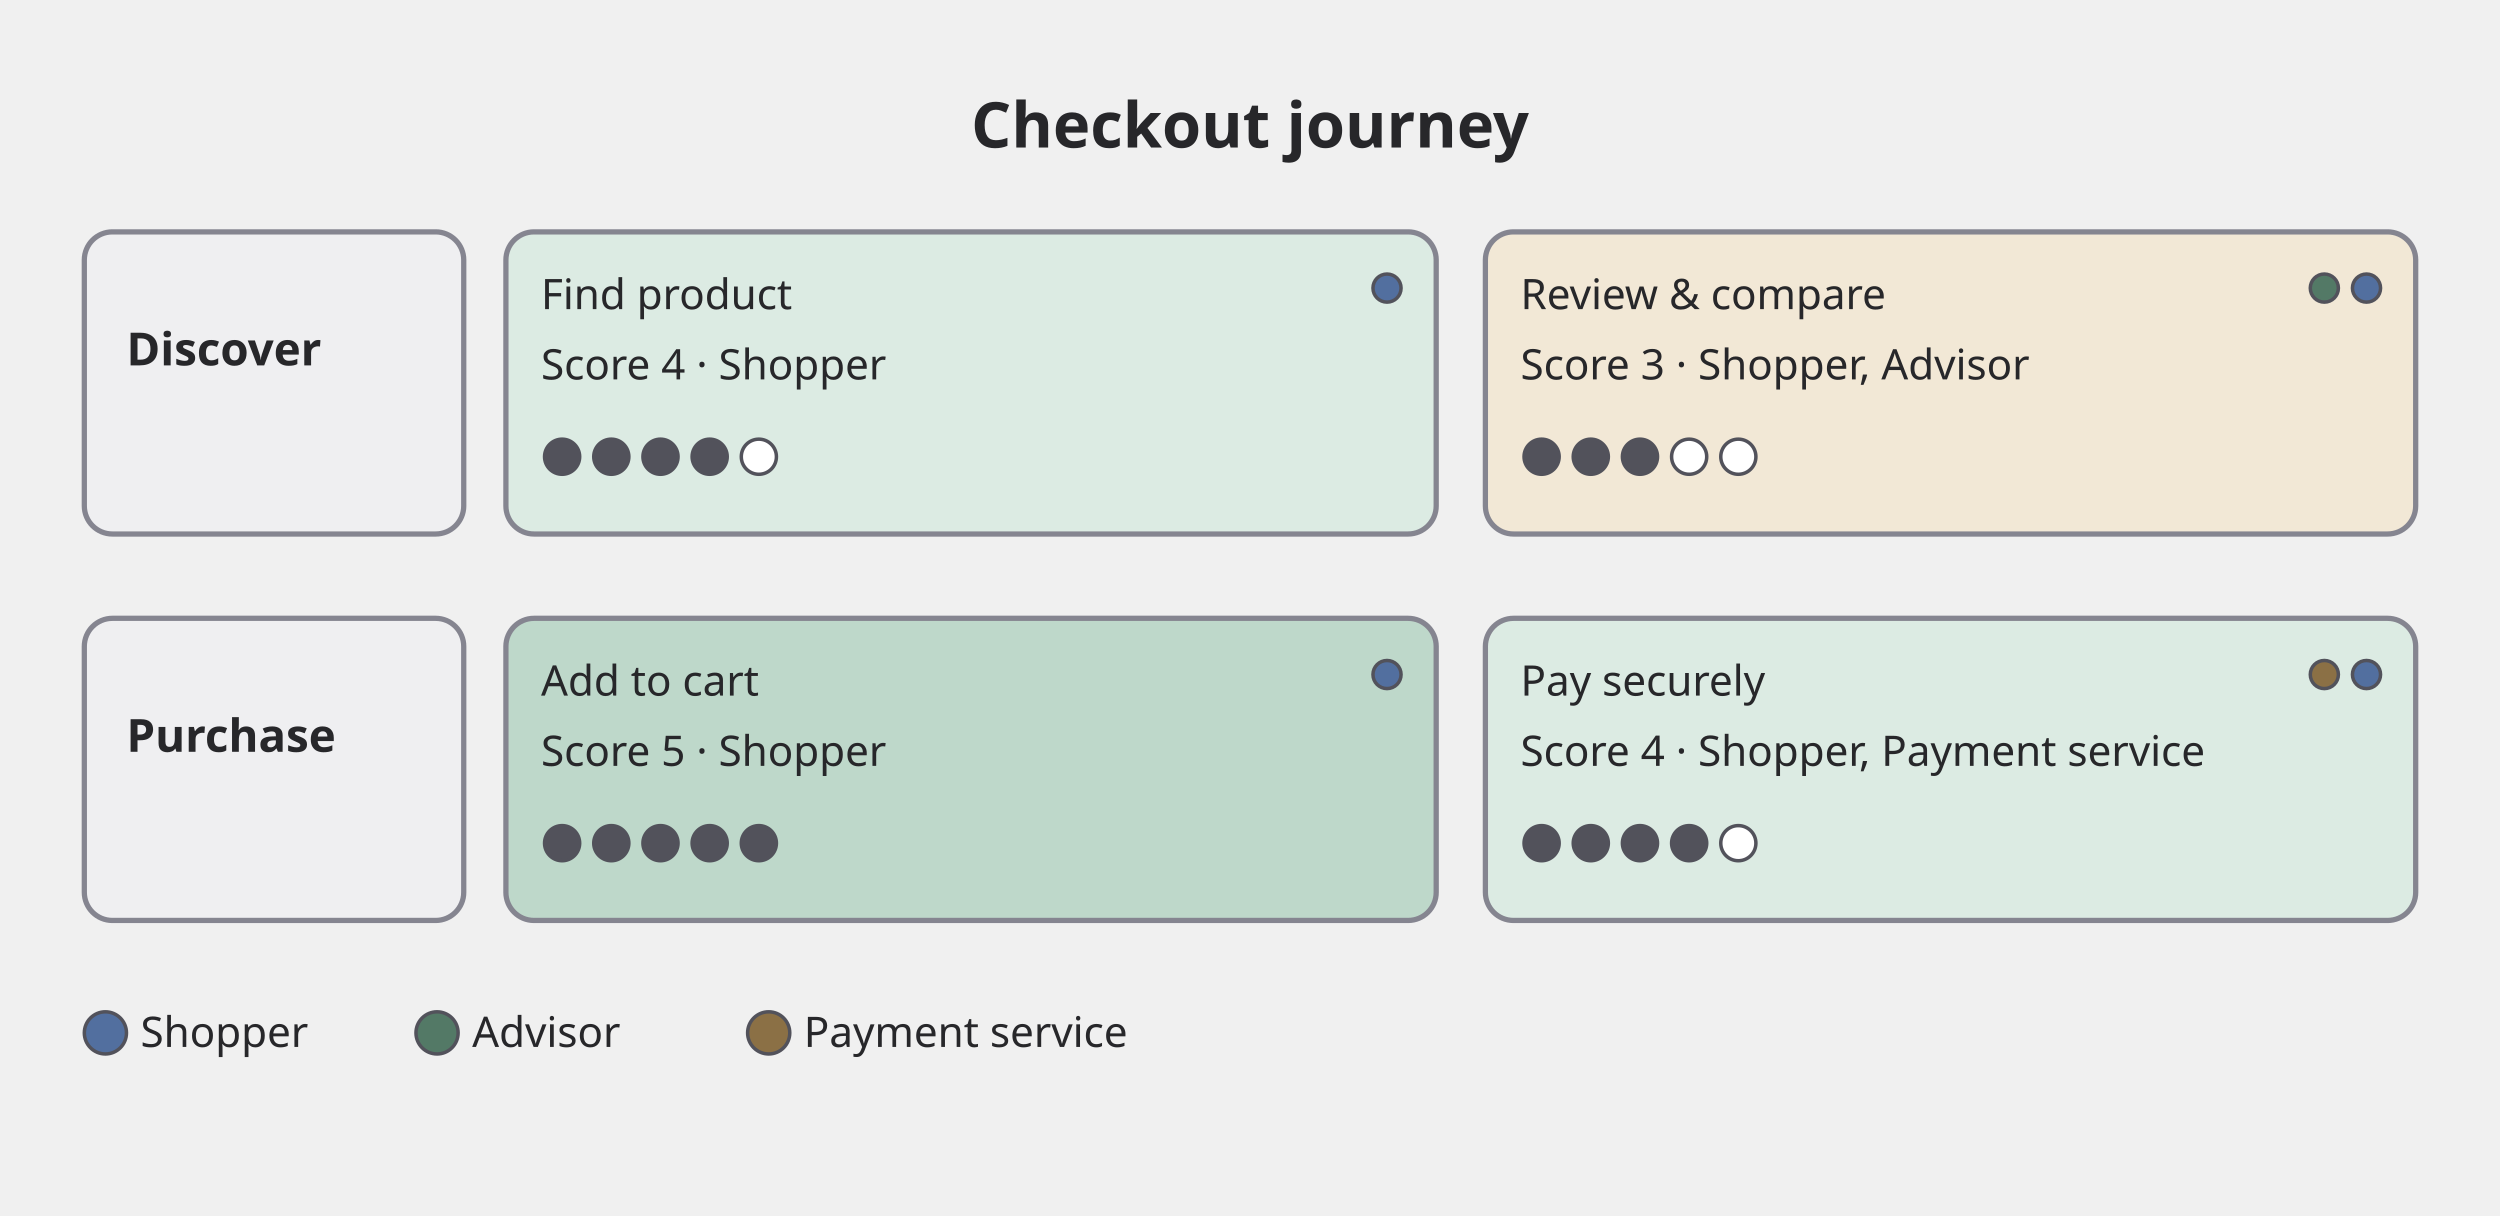
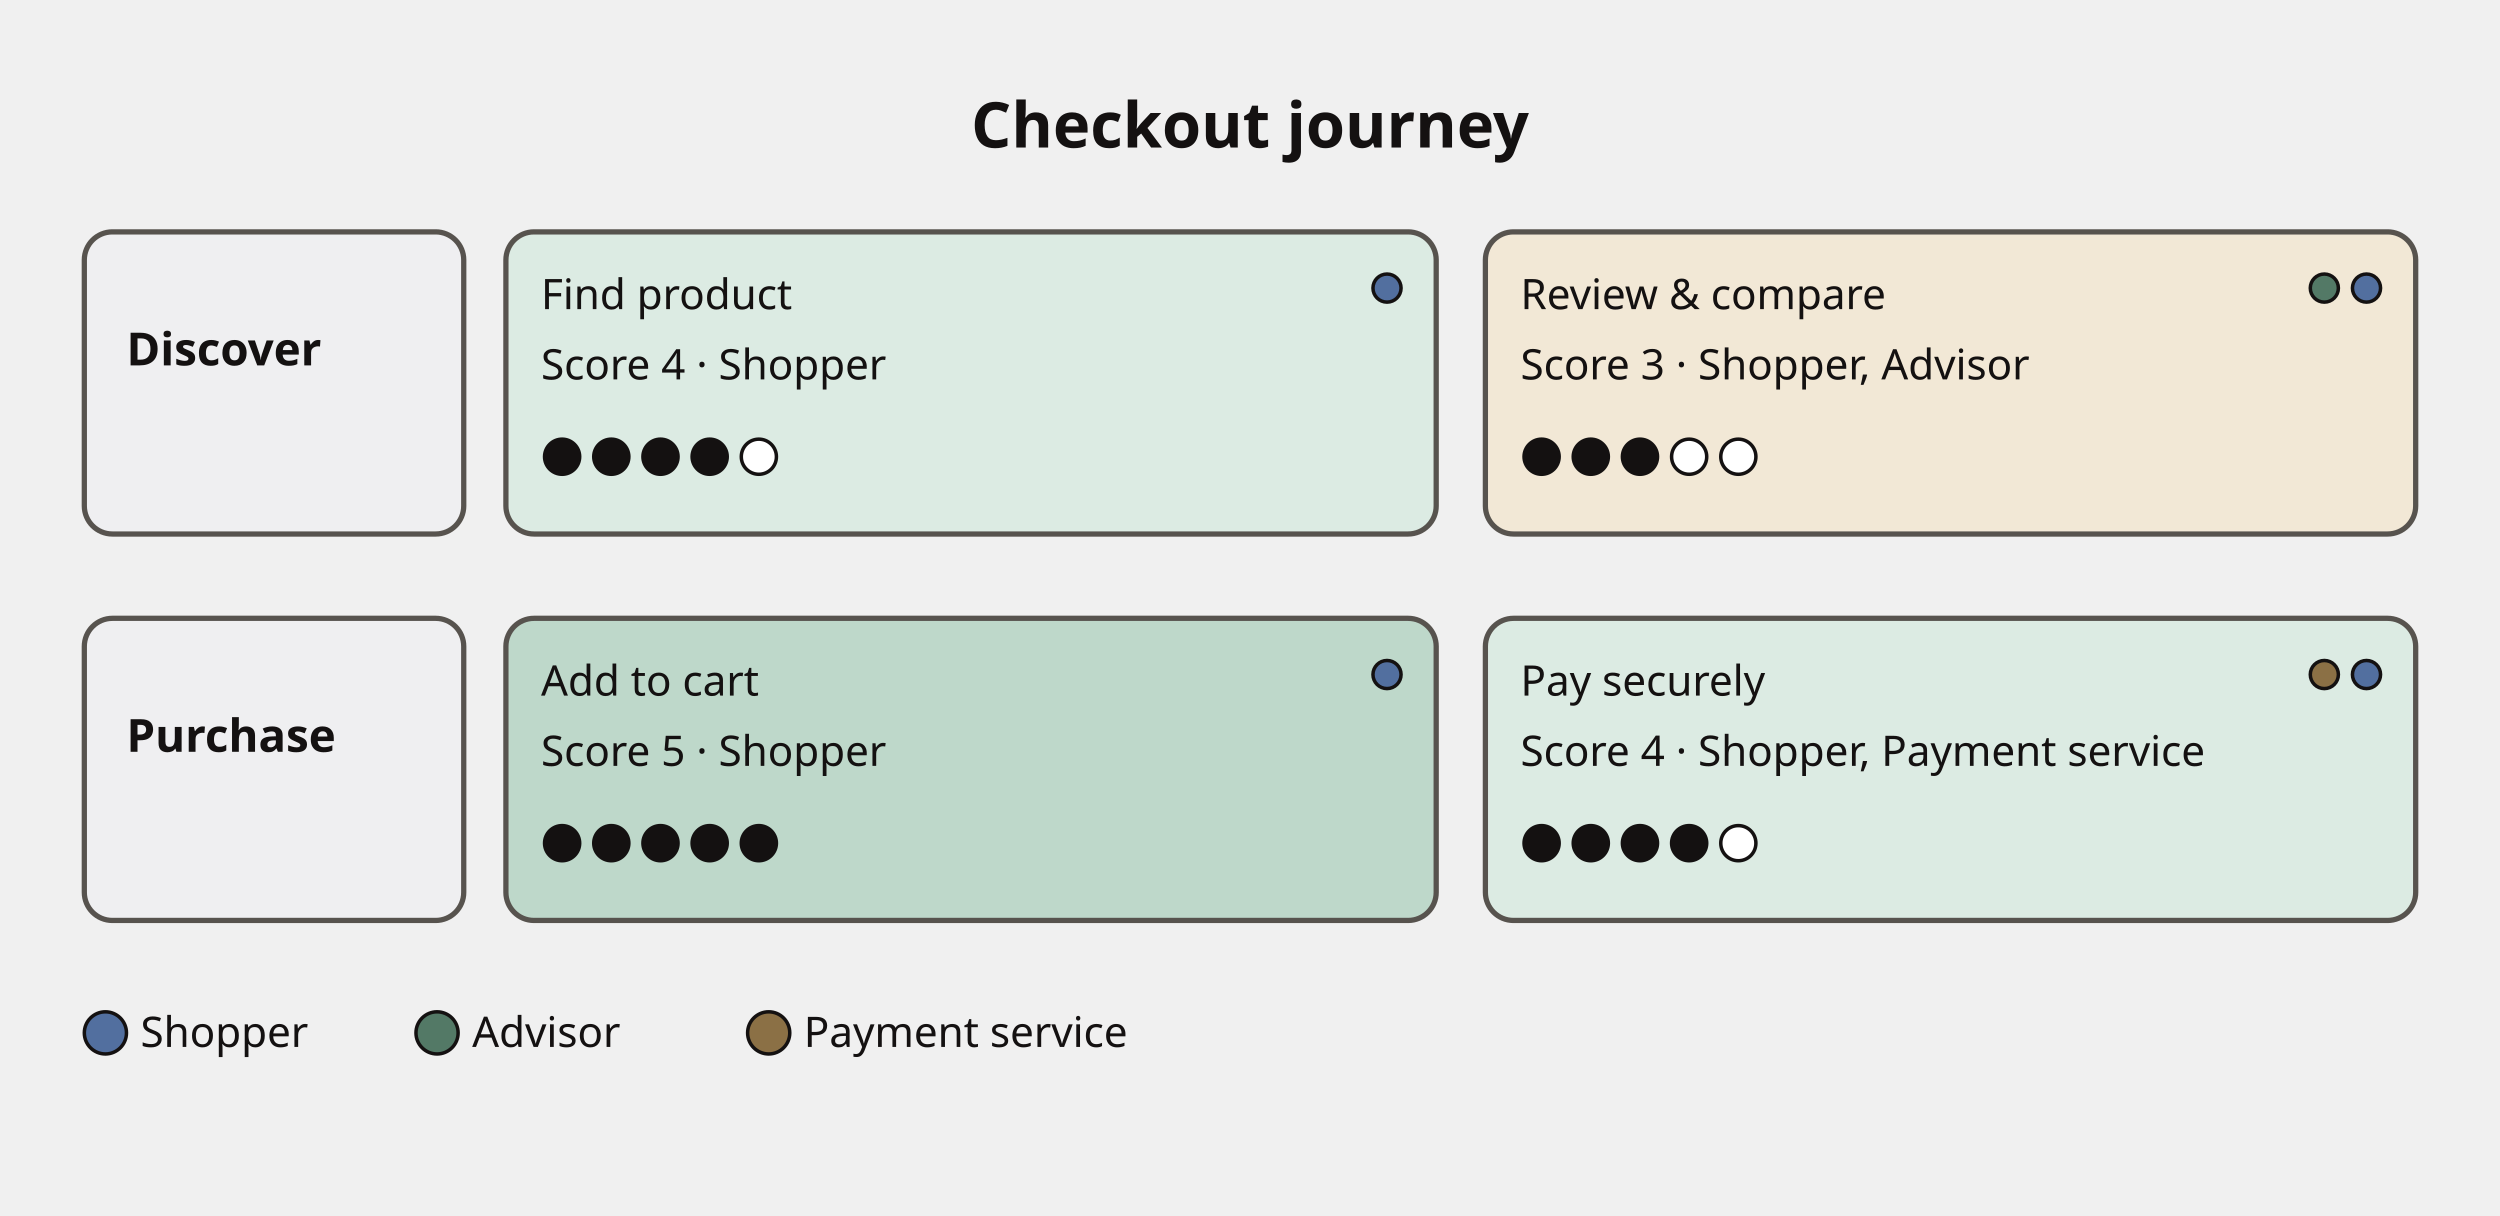
<svg xmlns="http://www.w3.org/2000/svg" width="711.6" height="346" viewBox="0 0 711.6 346" role="img">
-   <text x="355.8" y="42" text-anchor="middle" font-family="sans-serif" font-size="18" font-weight="600" fill="#27272a">Checkout journey</text>
-   <rect x="24" y="66" width="108" height="86" rx="8" fill="#efeff1" stroke="#858590" stroke-width="1.5" />
-   <text x="36" y="104" text-anchor="start" font-family="sans-serif" font-size="13" font-weight="600" fill="#27272a">Discover</text>
-   <rect x="144" y="66" width="264.8" height="86" rx="8" fill="#dcebe3" stroke="#858590" stroke-width="1.5" />
-   <text x="154" y="88" text-anchor="start" font-family="sans-serif" font-size="12" font-weight="400" fill="#27272a">Find product</text>
-   <text x="154" y="108" text-anchor="start" font-family="sans-serif" font-size="12" font-weight="400" fill="#27272a">Score 4 · Shopper</text>
-   <ellipse cx="160" cy="130" rx="5" ry="5" fill="#52525b" fill-opacity="1" stroke="#52525b" stroke-width="1" />
-   <ellipse cx="174" cy="130" rx="5" ry="5" fill="#52525b" fill-opacity="1" stroke="#52525b" stroke-width="1" />
-   <ellipse cx="188" cy="130" rx="5" ry="5" fill="#52525b" fill-opacity="1" stroke="#52525b" stroke-width="1" />
-   <ellipse cx="202" cy="130" rx="5" ry="5" fill="#52525b" fill-opacity="1" stroke="#52525b" stroke-width="1" />
-   <ellipse cx="216" cy="130" rx="5" ry="5" fill="#ffffff" fill-opacity="1" stroke="#52525b" stroke-width="1" />
-   <ellipse cx="394.8" cy="82" rx="4" ry="4" fill="#526f9f" fill-opacity="1" stroke="#52525b" stroke-width="1" />
-   <rect x="422.8" y="66" width="264.8" height="86" rx="8" fill="#f2e8d6" stroke="#858590" stroke-width="1.5" />
-   <text x="432.8" y="88" text-anchor="start" font-family="sans-serif" font-size="12" font-weight="400" fill="#27272a">Review &amp; compare</text>
-   <text x="432.8" y="108" text-anchor="start" font-family="sans-serif" font-size="12" font-weight="400" fill="#27272a">Score 3 · Shopper, Advisor</text>
-   <ellipse cx="438.8" cy="130" rx="5" ry="5" fill="#52525b" fill-opacity="1" stroke="#52525b" stroke-width="1" />
-   <ellipse cx="452.8" cy="130" rx="5" ry="5" fill="#52525b" fill-opacity="1" stroke="#52525b" stroke-width="1" />
-   <ellipse cx="466.8" cy="130" rx="5" ry="5" fill="#52525b" fill-opacity="1" stroke="#52525b" stroke-width="1" />
-   <ellipse cx="480.8" cy="130" rx="5" ry="5" fill="#ffffff" fill-opacity="1" stroke="#52525b" stroke-width="1" />
-   <ellipse cx="494.8" cy="130" rx="5" ry="5" fill="#ffffff" fill-opacity="1" stroke="#52525b" stroke-width="1" />
-   <ellipse cx="673.6" cy="82" rx="4" ry="4" fill="#526f9f" fill-opacity="1" stroke="#52525b" stroke-width="1" />
-   <ellipse cx="661.6" cy="82" rx="4" ry="4" fill="#537966" fill-opacity="1" stroke="#52525b" stroke-width="1" />
-   <rect x="24" y="176" width="108" height="86" rx="8" fill="#efeff1" stroke="#858590" stroke-width="1.5" />
-   <text x="36" y="214" text-anchor="start" font-family="sans-serif" font-size="13" font-weight="600" fill="#27272a">Purchase</text>
-   <rect x="144" y="176" width="264.8" height="86" rx="8" fill="#bed8ca" stroke="#858590" stroke-width="1.5" />
-   <text x="154" y="198" text-anchor="start" font-family="sans-serif" font-size="12" font-weight="400" fill="#27272a">Add to cart</text>
-   <text x="154" y="218" text-anchor="start" font-family="sans-serif" font-size="12" font-weight="400" fill="#27272a">Score 5 · Shopper</text>
-   <ellipse cx="160" cy="240" rx="5" ry="5" fill="#52525b" fill-opacity="1" stroke="#52525b" stroke-width="1" />
-   <ellipse cx="174" cy="240" rx="5" ry="5" fill="#52525b" fill-opacity="1" stroke="#52525b" stroke-width="1" />
-   <ellipse cx="188" cy="240" rx="5" ry="5" fill="#52525b" fill-opacity="1" stroke="#52525b" stroke-width="1" />
-   <ellipse cx="202" cy="240" rx="5" ry="5" fill="#52525b" fill-opacity="1" stroke="#52525b" stroke-width="1" />
-   <ellipse cx="216" cy="240" rx="5" ry="5" fill="#52525b" fill-opacity="1" stroke="#52525b" stroke-width="1" />
-   <ellipse cx="394.8" cy="192" rx="4" ry="4" fill="#526f9f" fill-opacity="1" stroke="#52525b" stroke-width="1" />
-   <rect x="422.8" y="176" width="264.8" height="86" rx="8" fill="#dcebe3" stroke="#858590" stroke-width="1.5" />
-   <text x="432.8" y="198" text-anchor="start" font-family="sans-serif" font-size="12" font-weight="400" fill="#27272a">Pay securely</text>
-   <text x="432.8" y="218" text-anchor="start" font-family="sans-serif" font-size="12" font-weight="400" fill="#27272a">Score 4 · Shopper, Payment service</text>
-   <ellipse cx="438.8" cy="240" rx="5" ry="5" fill="#52525b" fill-opacity="1" stroke="#52525b" stroke-width="1" />
-   <ellipse cx="452.8" cy="240" rx="5" ry="5" fill="#52525b" fill-opacity="1" stroke="#52525b" stroke-width="1" />
-   <ellipse cx="466.8" cy="240" rx="5" ry="5" fill="#52525b" fill-opacity="1" stroke="#52525b" stroke-width="1" />
-   <ellipse cx="480.8" cy="240" rx="5" ry="5" fill="#52525b" fill-opacity="1" stroke="#52525b" stroke-width="1" />
-   <ellipse cx="494.8" cy="240" rx="5" ry="5" fill="#ffffff" fill-opacity="1" stroke="#52525b" stroke-width="1" />
-   <ellipse cx="673.6" cy="192" rx="4" ry="4" fill="#526f9f" fill-opacity="1" stroke="#52525b" stroke-width="1" />
-   <ellipse cx="661.6" cy="192" rx="4" ry="4" fill="#8b7045" fill-opacity="1" stroke="#52525b" stroke-width="1" />
-   <ellipse cx="30" cy="294" rx="6" ry="6" fill="#526f9f" fill-opacity="1" stroke="#52525b" stroke-width="1" />
-   <text x="40" y="298" text-anchor="start" font-family="sans-serif" font-size="12" font-weight="400" fill="#27272a">Shopper</text>
-   <ellipse cx="124.4" cy="294" rx="6" ry="6" fill="#537966" fill-opacity="1" stroke="#52525b" stroke-width="1" />
-   <text x="134.4" y="298" text-anchor="start" font-family="sans-serif" font-size="12" font-weight="400" fill="#27272a">Advisor</text>
-   <ellipse cx="218.8" cy="294" rx="6" ry="6" fill="#8b7045" fill-opacity="1" stroke="#52525b" stroke-width="1" />
-   <text x="228.8" y="298" text-anchor="start" font-family="sans-serif" font-size="12" font-weight="400" fill="#27272a">Payment service</text>
+   <text x="355.8" y="42" text-anchor="middle" font-family="sans-serif" font-size="18" font-weight="600" fill="#141111">Checkout journey</text>
+   <rect x="24" y="66" width="108" height="86" rx="8" fill="#efeff1" stroke="#57534e" stroke-width="1.5" />
+   <text x="36" y="104" text-anchor="start" font-family="sans-serif" font-size="13" font-weight="600" fill="#141111">Discover</text>
+   <rect x="144" y="66" width="264.8" height="86" rx="8" fill="#dcebe3" stroke="#57534e" stroke-width="1.5" />
+   <text x="154" y="88" text-anchor="start" font-family="sans-serif" font-size="12" font-weight="400" fill="#141111">Find product</text>
+   <text x="154" y="108" text-anchor="start" font-family="sans-serif" font-size="12" font-weight="400" fill="#141111">Score 4 · Shopper</text>
+   <ellipse cx="160" cy="130" rx="5" ry="5" fill="#141111" fill-opacity="1" stroke="#141111" stroke-width="1" />
+   <ellipse cx="174" cy="130" rx="5" ry="5" fill="#141111" fill-opacity="1" stroke="#141111" stroke-width="1" />
+   <ellipse cx="188" cy="130" rx="5" ry="5" fill="#141111" fill-opacity="1" stroke="#141111" stroke-width="1" />
+   <ellipse cx="202" cy="130" rx="5" ry="5" fill="#141111" fill-opacity="1" stroke="#141111" stroke-width="1" />
+   <ellipse cx="216" cy="130" rx="5" ry="5" fill="#ffffff" fill-opacity="1" stroke="#141111" stroke-width="1" />
+   <ellipse cx="394.8" cy="82" rx="4" ry="4" fill="#526f9f" fill-opacity="1" stroke="#141111" stroke-width="1" />
+   <rect x="422.8" y="66" width="264.8" height="86" rx="8" fill="#f2e8d6" stroke="#57534e" stroke-width="1.5" />
+   <text x="432.8" y="88" text-anchor="start" font-family="sans-serif" font-size="12" font-weight="400" fill="#141111">Review &amp; compare</text>
+   <text x="432.8" y="108" text-anchor="start" font-family="sans-serif" font-size="12" font-weight="400" fill="#141111">Score 3 · Shopper, Advisor</text>
+   <ellipse cx="438.8" cy="130" rx="5" ry="5" fill="#141111" fill-opacity="1" stroke="#141111" stroke-width="1" />
+   <ellipse cx="452.8" cy="130" rx="5" ry="5" fill="#141111" fill-opacity="1" stroke="#141111" stroke-width="1" />
+   <ellipse cx="466.8" cy="130" rx="5" ry="5" fill="#141111" fill-opacity="1" stroke="#141111" stroke-width="1" />
+   <ellipse cx="480.8" cy="130" rx="5" ry="5" fill="#ffffff" fill-opacity="1" stroke="#141111" stroke-width="1" />
+   <ellipse cx="494.8" cy="130" rx="5" ry="5" fill="#ffffff" fill-opacity="1" stroke="#141111" stroke-width="1" />
+   <ellipse cx="673.6" cy="82" rx="4" ry="4" fill="#526f9f" fill-opacity="1" stroke="#141111" stroke-width="1" />
+   <ellipse cx="661.6" cy="82" rx="4" ry="4" fill="#537966" fill-opacity="1" stroke="#141111" stroke-width="1" />
+   <rect x="24" y="176" width="108" height="86" rx="8" fill="#efeff1" stroke="#57534e" stroke-width="1.5" />
+   <text x="36" y="214" text-anchor="start" font-family="sans-serif" font-size="13" font-weight="600" fill="#141111">Purchase</text>
+   <rect x="144" y="176" width="264.8" height="86" rx="8" fill="#bed8ca" stroke="#57534e" stroke-width="1.5" />
+   <text x="154" y="198" text-anchor="start" font-family="sans-serif" font-size="12" font-weight="400" fill="#141111">Add to cart</text>
+   <text x="154" y="218" text-anchor="start" font-family="sans-serif" font-size="12" font-weight="400" fill="#141111">Score 5 · Shopper</text>
+   <ellipse cx="160" cy="240" rx="5" ry="5" fill="#141111" fill-opacity="1" stroke="#141111" stroke-width="1" />
+   <ellipse cx="174" cy="240" rx="5" ry="5" fill="#141111" fill-opacity="1" stroke="#141111" stroke-width="1" />
+   <ellipse cx="188" cy="240" rx="5" ry="5" fill="#141111" fill-opacity="1" stroke="#141111" stroke-width="1" />
+   <ellipse cx="202" cy="240" rx="5" ry="5" fill="#141111" fill-opacity="1" stroke="#141111" stroke-width="1" />
+   <ellipse cx="216" cy="240" rx="5" ry="5" fill="#141111" fill-opacity="1" stroke="#141111" stroke-width="1" />
+   <ellipse cx="394.8" cy="192" rx="4" ry="4" fill="#526f9f" fill-opacity="1" stroke="#141111" stroke-width="1" />
+   <rect x="422.8" y="176" width="264.8" height="86" rx="8" fill="#dcebe3" stroke="#57534e" stroke-width="1.5" />
+   <text x="432.8" y="198" text-anchor="start" font-family="sans-serif" font-size="12" font-weight="400" fill="#141111">Pay securely</text>
+   <text x="432.8" y="218" text-anchor="start" font-family="sans-serif" font-size="12" font-weight="400" fill="#141111">Score 4 · Shopper, Payment service</text>
+   <ellipse cx="438.8" cy="240" rx="5" ry="5" fill="#141111" fill-opacity="1" stroke="#141111" stroke-width="1" />
+   <ellipse cx="452.8" cy="240" rx="5" ry="5" fill="#141111" fill-opacity="1" stroke="#141111" stroke-width="1" />
+   <ellipse cx="466.8" cy="240" rx="5" ry="5" fill="#141111" fill-opacity="1" stroke="#141111" stroke-width="1" />
+   <ellipse cx="480.8" cy="240" rx="5" ry="5" fill="#141111" fill-opacity="1" stroke="#141111" stroke-width="1" />
+   <ellipse cx="494.8" cy="240" rx="5" ry="5" fill="#ffffff" fill-opacity="1" stroke="#141111" stroke-width="1" />
+   <ellipse cx="673.6" cy="192" rx="4" ry="4" fill="#526f9f" fill-opacity="1" stroke="#141111" stroke-width="1" />
+   <ellipse cx="661.6" cy="192" rx="4" ry="4" fill="#8b7045" fill-opacity="1" stroke="#141111" stroke-width="1" />
+   <ellipse cx="30" cy="294" rx="6" ry="6" fill="#526f9f" fill-opacity="1" stroke="#141111" stroke-width="1" />
+   <text x="40" y="298" text-anchor="start" font-family="sans-serif" font-size="12" font-weight="400" fill="#141111">Shopper</text>
+   <ellipse cx="124.4" cy="294" rx="6" ry="6" fill="#537966" fill-opacity="1" stroke="#141111" stroke-width="1" />
+   <text x="134.4" y="298" text-anchor="start" font-family="sans-serif" font-size="12" font-weight="400" fill="#141111">Advisor</text>
+   <ellipse cx="218.8" cy="294" rx="6" ry="6" fill="#8b7045" fill-opacity="1" stroke="#141111" stroke-width="1" />
+   <text x="228.8" y="298" text-anchor="start" font-family="sans-serif" font-size="12" font-weight="400" fill="#141111">Payment service</text>
</svg>
